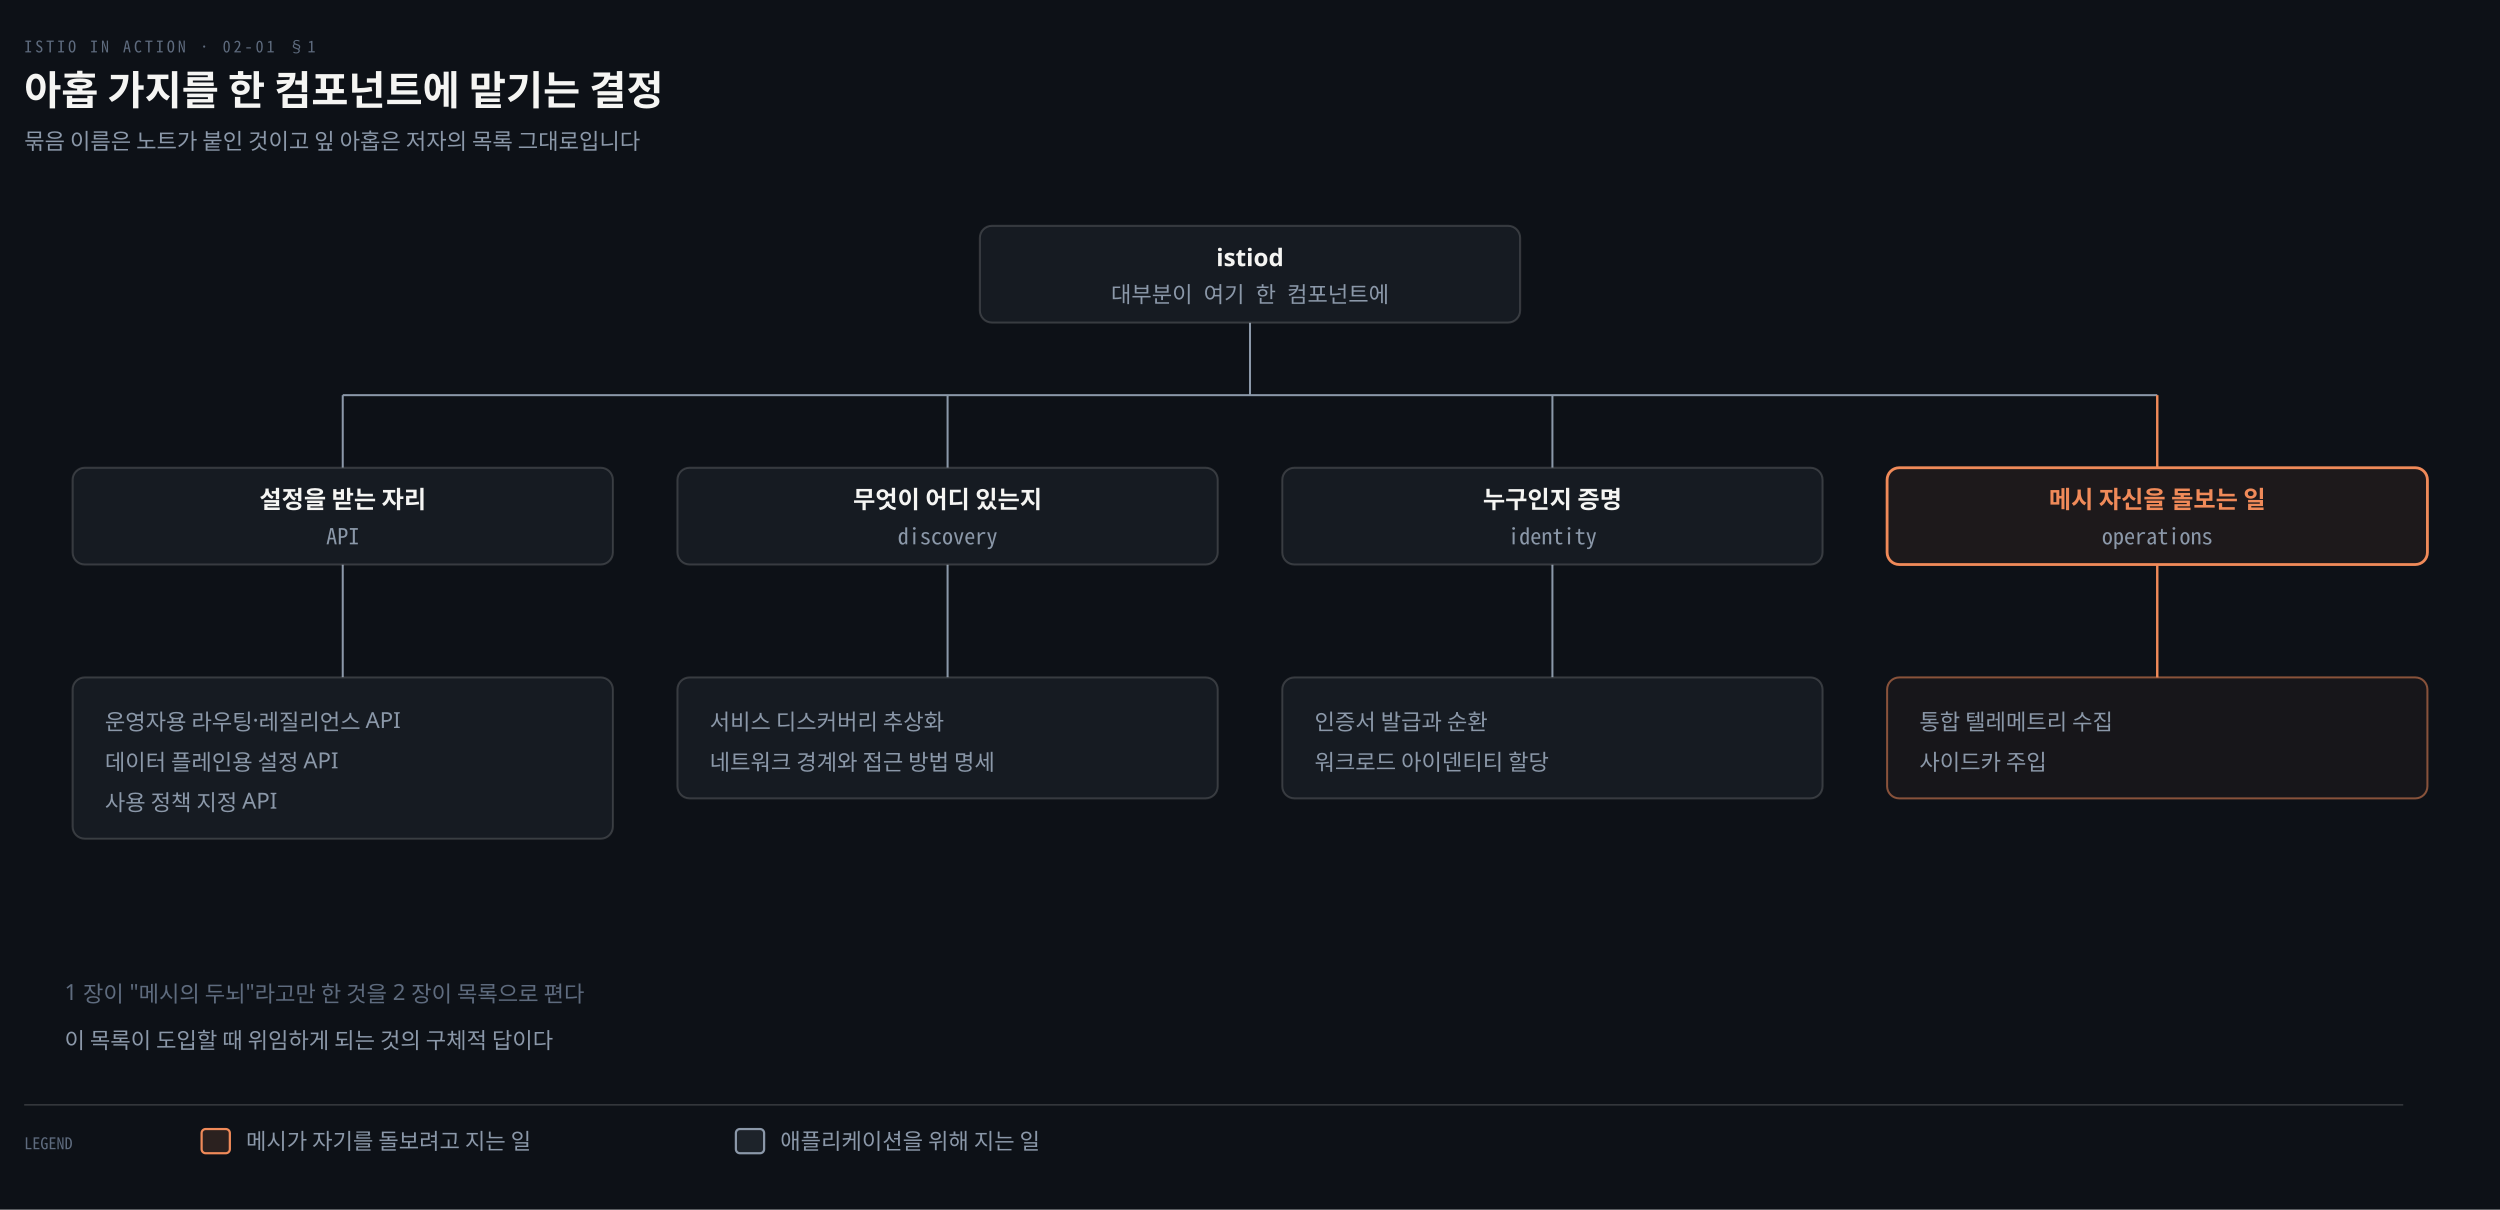
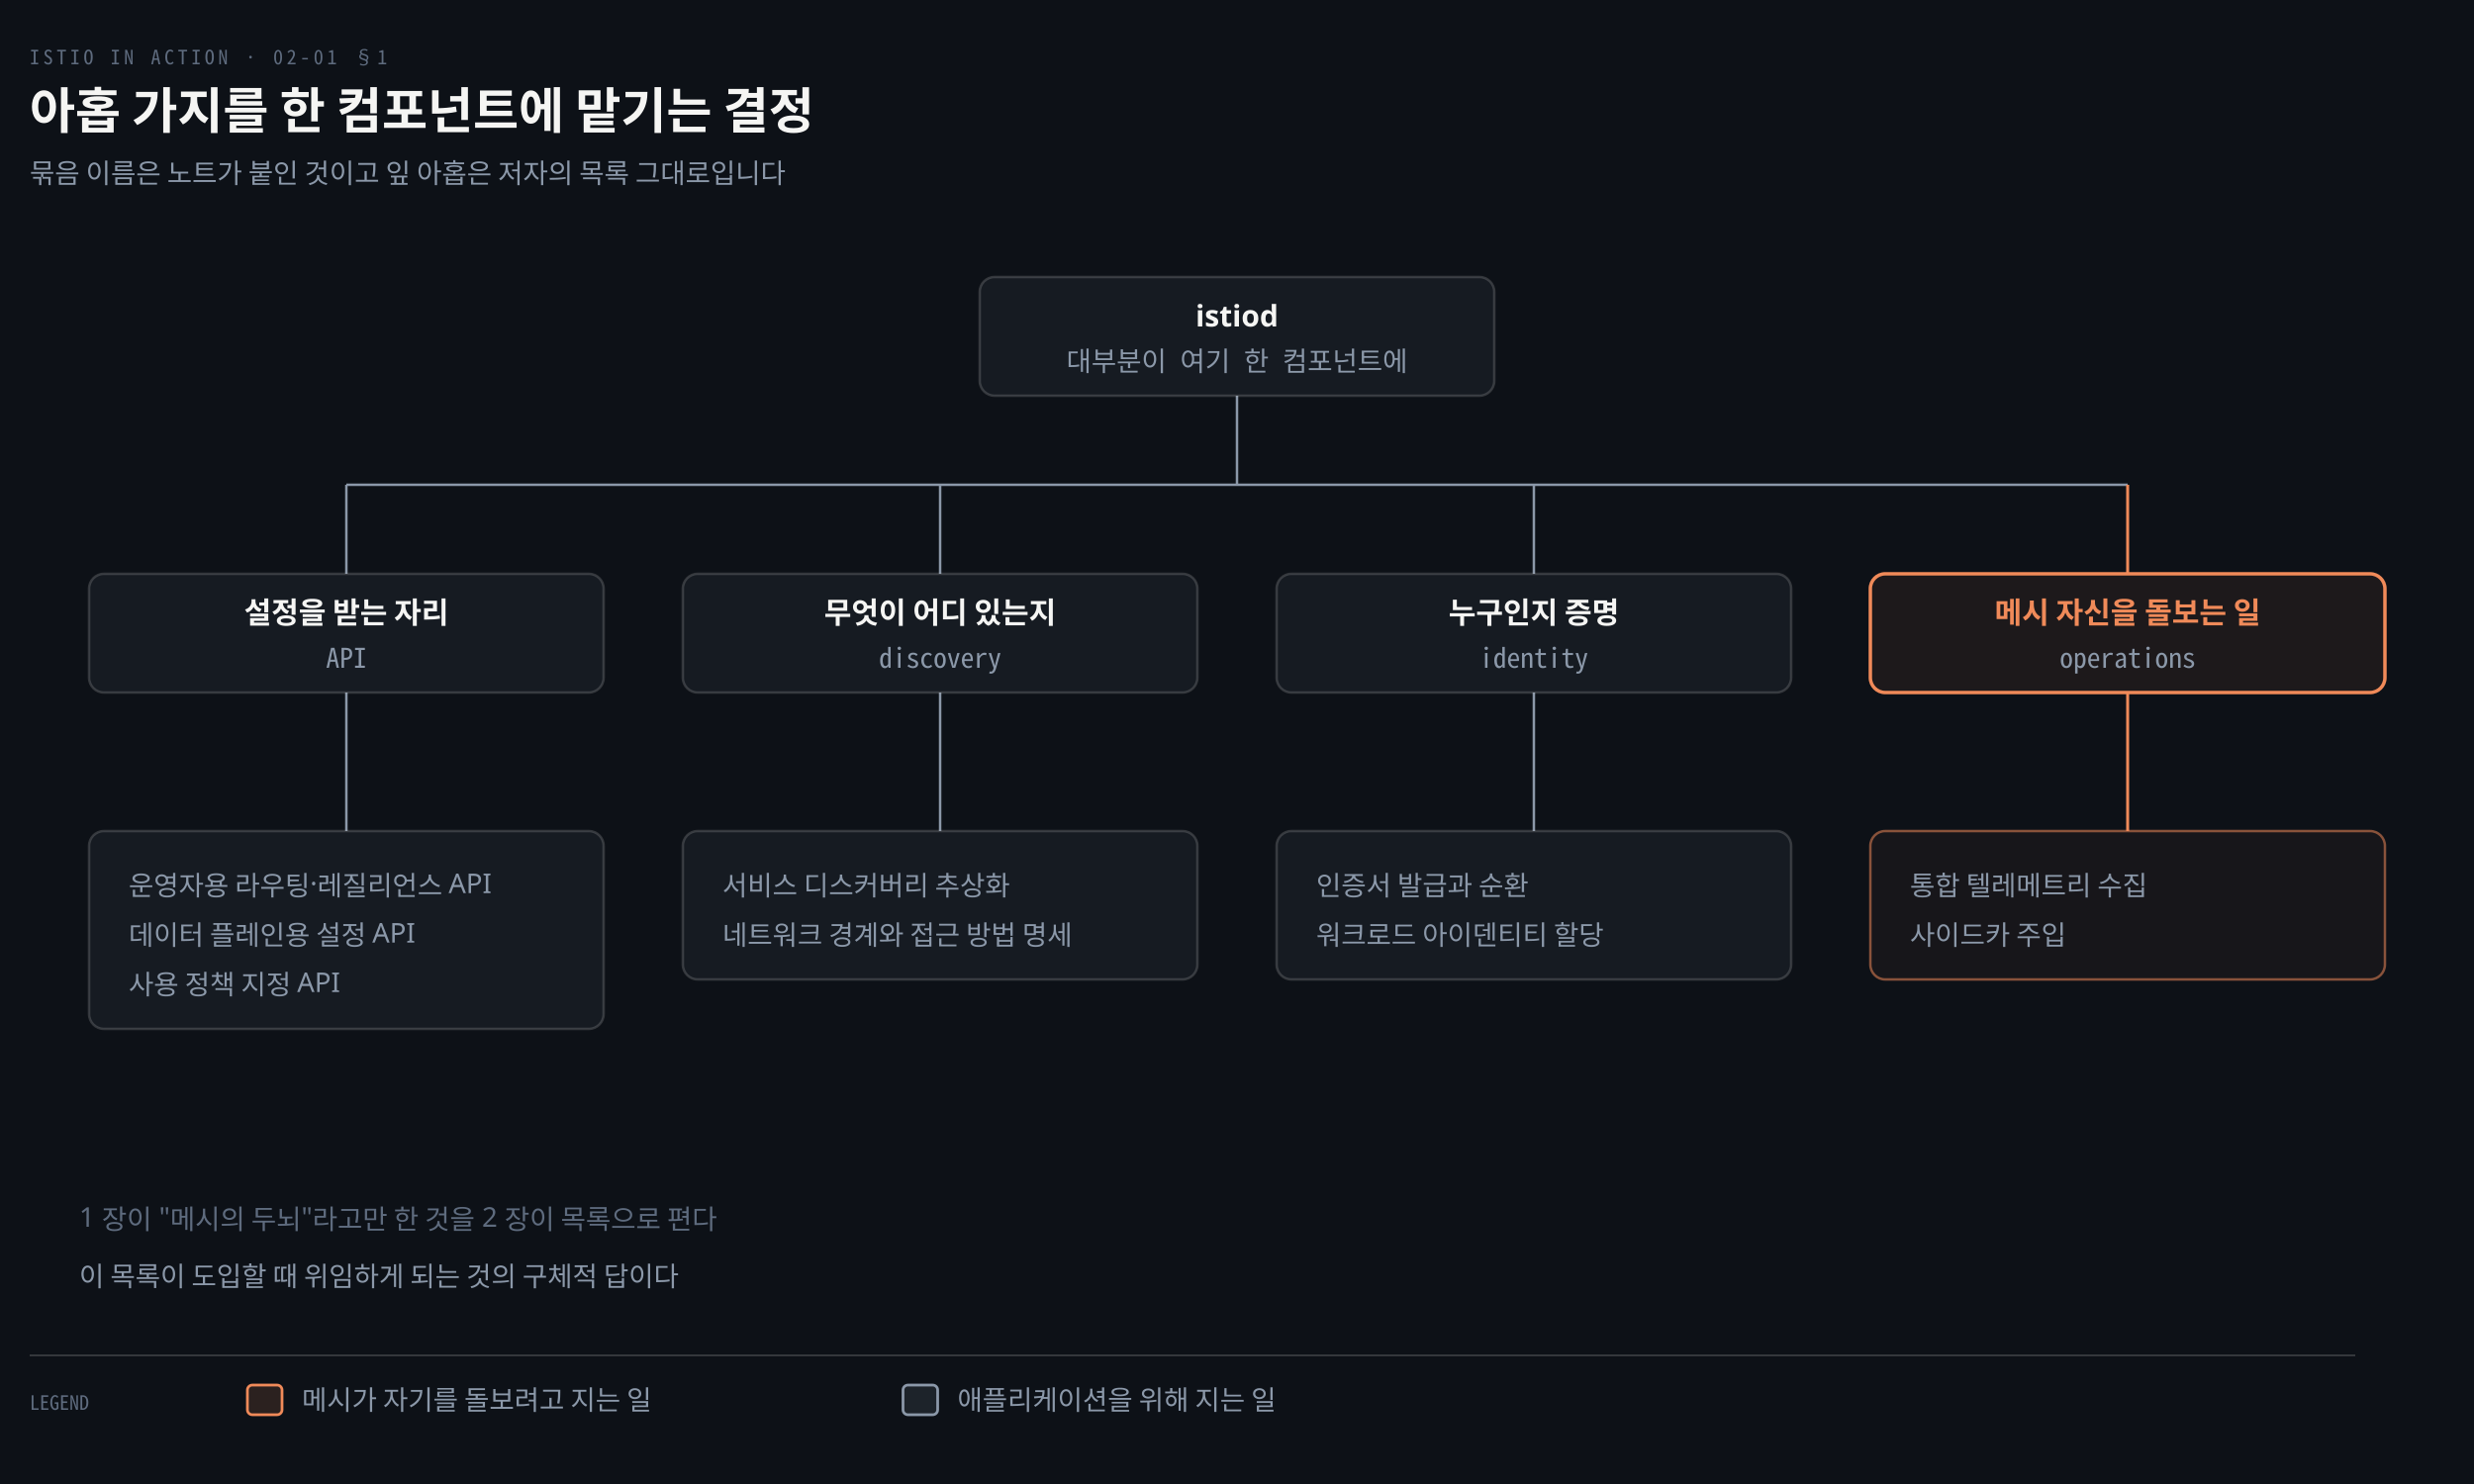
- <svg xmlns="http://www.w3.org/2000/svg" viewBox="0 0 1240 600" width="100%" role="img" aria-labelledby="dt dd">
+ <svg xmlns="http://www.w3.org/2000/svg" viewBox="0 0 1000 600" width="100%" role="img" aria-labelledby="dt dd">
  <defs>
    <marker id="ar" viewBox="0 0 8 8" refX="7" refY="4" markerWidth="6.5" markerHeight="6.5" orient="auto">
      <path d="M0 0 L8 4 L0 8 z" fill="#8B98A9" />
    </marker>
    <marker id="ok" viewBox="0 0 8 8" refX="7" refY="4" markerWidth="6.5" markerHeight="6.5" orient="auto">
      <path d="M0 0 L8 4 L0 8 z" fill="#3FB98C" />
    </marker>
    <marker id="warn" viewBox="0 0 8 8" refX="7" refY="4" markerWidth="6.5" markerHeight="6.5" orient="auto">
      <path d="M0 0 L8 4 L0 8 z" fill="#E3B341" />
    </marker>
    <marker id="bad" viewBox="0 0 8 8" refX="7" refY="4" markerWidth="6.5" markerHeight="6.5" orient="auto">
      <path d="M0 0 L8 4 L0 8 z" fill="#F0616D" />
    </marker>
    <marker id="info" viewBox="0 0 8 8" refX="7" refY="4" markerWidth="6.5" markerHeight="6.5" orient="auto">
      <path d="M0 0 L8 4 L0 8 z" fill="#6A95D8" />
    </marker>
    <marker id="acc" viewBox="0 0 8 8" refX="7" refY="4" markerWidth="6.5" markerHeight="6.5" orient="auto">
      <path d="M0 0 L8 4 L0 8 z" fill="#F08A59" />
    </marker>
    <marker id="soft" viewBox="0 0 8 8" refX="7" refY="4" markerWidth="6.5" markerHeight="6.5" orient="auto">
      <path d="M0 0 L8 4 L0 8 z" fill="#5E6B7E" />
    </marker>
  </defs>
-   <rect width="1240" height="600" fill="#0D1117" />
+   <rect width="1000" height="600" fill="#0D1117" />
  <text x="12" y="26" font-family="'Geist Mono','Noto Sans Mono CJK KR',monospace" font-size="8" letter-spacing="0.18em" fill="#5E6B7E">ISTIO IN ACTION · 02-01 §1</text>
  <text x="12" y="52" font-family="'Geist','Apple SD Gothic Neo','Noto Sans KR','Malgun Gothic',sans-serif" font-size="20" font-weight="600" fill="#F5F5F3">아홉 가지를 한 컴포넌트에 맡기는 결정</text>
  <text x="12" y="74" font-family="'Geist','Apple SD Gothic Neo','Noto Sans KR','Malgun Gothic',sans-serif" font-size="11" fill="#8B98A9">묶음 이름은 노트가 붙인 것이고 잎 아홉은 저자의 목록 그대로입니다</text>
-   <line x1="620.0" y1="160" x2="620.0" y2="196" stroke="#8B98A9" stroke-width="1.0" />
-   <line x1="170.0" y1="196" x2="1070.0" y2="196" stroke="#8B98A9" stroke-width="1.0" />
-   <line x1="170.0" y1="196" x2="170.0" y2="232" stroke="#8B98A9" stroke-width="1.0" />
-   <line x1="170.0" y1="280" x2="170.0" y2="336" stroke="#8B98A9" stroke-width="1.0" />
-   <line x1="470.0" y1="196" x2="470.0" y2="232" stroke="#8B98A9" stroke-width="1.0" />
-   <line x1="470.0" y1="280" x2="470.0" y2="336" stroke="#8B98A9" stroke-width="1.0" />
-   <line x1="770.0" y1="196" x2="770.0" y2="232" stroke="#8B98A9" stroke-width="1.0" />
-   <line x1="770.0" y1="280" x2="770.0" y2="336" stroke="#8B98A9" stroke-width="1.0" />
-   <line x1="1070.0" y1="196" x2="1070.0" y2="232" stroke="#F08A59" stroke-width="1.2" />
-   <line x1="1070.0" y1="280" x2="1070.0" y2="336" stroke="#F08A59" stroke-width="1.2" />
-   <rect x="486" y="112" width="268" height="48" rx="6" fill="#161B22" stroke="rgba(191,192,192,0.22)" stroke-width="1.0" />
-   <text x="620.0" y="132" text-anchor="middle" font-family="'Geist','Apple SD Gothic Neo','Noto Sans KR','Malgun Gothic',sans-serif" font-size="12" font-weight="600" fill="#F5F5F3">istiod</text>
-   <text x="620.0" y="150" text-anchor="middle" font-family="'Geist Mono','Noto Sans Mono CJK KR',monospace" font-size="11" font-weight="400" fill="#8B98A9">대부분이 여기 한 컴포넌트에</text>
-   <rect x="36" y="232" width="268" height="48" rx="6" fill="#161B22" stroke="rgba(191,192,192,0.22)" stroke-width="1.0" />
-   <text x="170.0" y="252" text-anchor="middle" font-family="'Geist','Apple SD Gothic Neo','Noto Sans KR','Malgun Gothic',sans-serif" font-size="12" font-weight="600" fill="#F5F5F3">설정을 받는 자리</text>
-   <text x="170.0" y="270" text-anchor="middle" font-family="'Geist Mono','Noto Sans Mono CJK KR',monospace" font-size="11" font-weight="400" fill="#8B98A9">API</text>
-   <rect x="336" y="232" width="268" height="48" rx="6" fill="#161B22" stroke="rgba(191,192,192,0.22)" stroke-width="1.0" />
-   <text x="470.0" y="252" text-anchor="middle" font-family="'Geist','Apple SD Gothic Neo','Noto Sans KR','Malgun Gothic',sans-serif" font-size="12" font-weight="600" fill="#F5F5F3">무엇이 어디 있는지</text>
-   <text x="470.0" y="270" text-anchor="middle" font-family="'Geist Mono','Noto Sans Mono CJK KR',monospace" font-size="11" font-weight="400" fill="#8B98A9">discovery</text>
-   <rect x="636" y="232" width="268" height="48" rx="6" fill="#161B22" stroke="rgba(191,192,192,0.22)" stroke-width="1.0" />
-   <text x="770.0" y="252" text-anchor="middle" font-family="'Geist','Apple SD Gothic Neo','Noto Sans KR','Malgun Gothic',sans-serif" font-size="12" font-weight="600" fill="#F5F5F3">누구인지 증명</text>
-   <text x="770.0" y="270" text-anchor="middle" font-family="'Geist Mono','Noto Sans Mono CJK KR',monospace" font-size="11" font-weight="400" fill="#8B98A9">identity</text>
-   <rect x="936" y="232" width="268" height="48" rx="6" fill="#F08A5912" stroke="#F08A59" stroke-width="1.4" />
-   <text x="1070.0" y="252" text-anchor="middle" font-family="'Geist','Apple SD Gothic Neo','Noto Sans KR','Malgun Gothic',sans-serif" font-size="12" font-weight="600" fill="#F08A59">메시 자신을 돌보는 일</text>
-   <text x="1070.0" y="270" text-anchor="middle" font-family="'Geist Mono','Noto Sans Mono CJK KR',monospace" font-size="11" font-weight="400" fill="#8B98A9">operations</text>
-   <rect x="36" y="336" width="268" height="80" rx="6" fill="#161B22" stroke="rgba(191,192,192,0.22)" stroke-width="1.0" />
+   <line x1="500.0" y1="160" x2="500.0" y2="196" stroke="#8B98A9" stroke-width="1.0" />
+   <line x1="140.0" y1="196" x2="860.0" y2="196" stroke="#8B98A9" stroke-width="1.0" />
+   <line x1="140.0" y1="196" x2="140.0" y2="232" stroke="#8B98A9" stroke-width="1.0" />
+   <line x1="140.0" y1="280" x2="140.0" y2="336" stroke="#8B98A9" stroke-width="1.0" />
+   <line x1="380.0" y1="196" x2="380.0" y2="232" stroke="#8B98A9" stroke-width="1.0" />
+   <line x1="380.0" y1="280" x2="380.0" y2="336" stroke="#8B98A9" stroke-width="1.0" />
+   <line x1="620.0" y1="196" x2="620.0" y2="232" stroke="#8B98A9" stroke-width="1.0" />
+   <line x1="620.0" y1="280" x2="620.0" y2="336" stroke="#8B98A9" stroke-width="1.0" />
+   <line x1="860.0" y1="196" x2="860.0" y2="232" stroke="#F08A59" stroke-width="1.2" />
+   <line x1="860.0" y1="280" x2="860.0" y2="336" stroke="#F08A59" stroke-width="1.2" />
+   <rect x="396" y="112" width="208" height="48" rx="6" fill="#161B22" stroke="rgba(191,192,192,0.22)" stroke-width="1.0" />
+   <text x="500.0" y="132" text-anchor="middle" font-family="'Geist','Apple SD Gothic Neo','Noto Sans KR','Malgun Gothic',sans-serif" font-size="12" font-weight="600" fill="#F5F5F3">istiod</text>
+   <text x="500.0" y="150" text-anchor="middle" font-family="'Geist Mono','Noto Sans Mono CJK KR',monospace" font-size="11" font-weight="400" fill="#8B98A9">대부분이 여기 한 컴포넌트에</text>
+   <rect x="36" y="232" width="208" height="48" rx="6" fill="#161B22" stroke="rgba(191,192,192,0.22)" stroke-width="1.0" />
+   <text x="140.0" y="252" text-anchor="middle" font-family="'Geist','Apple SD Gothic Neo','Noto Sans KR','Malgun Gothic',sans-serif" font-size="12" font-weight="600" fill="#F5F5F3">설정을 받는 자리</text>
+   <text x="140.0" y="270" text-anchor="middle" font-family="'Geist Mono','Noto Sans Mono CJK KR',monospace" font-size="11" font-weight="400" fill="#8B98A9">API</text>
+   <rect x="276" y="232" width="208" height="48" rx="6" fill="#161B22" stroke="rgba(191,192,192,0.22)" stroke-width="1.0" />
+   <text x="380.0" y="252" text-anchor="middle" font-family="'Geist','Apple SD Gothic Neo','Noto Sans KR','Malgun Gothic',sans-serif" font-size="12" font-weight="600" fill="#F5F5F3">무엇이 어디 있는지</text>
+   <text x="380.0" y="270" text-anchor="middle" font-family="'Geist Mono','Noto Sans Mono CJK KR',monospace" font-size="11" font-weight="400" fill="#8B98A9">discovery</text>
+   <rect x="516" y="232" width="208" height="48" rx="6" fill="#161B22" stroke="rgba(191,192,192,0.22)" stroke-width="1.0" />
+   <text x="620.0" y="252" text-anchor="middle" font-family="'Geist','Apple SD Gothic Neo','Noto Sans KR','Malgun Gothic',sans-serif" font-size="12" font-weight="600" fill="#F5F5F3">누구인지 증명</text>
+   <text x="620.0" y="270" text-anchor="middle" font-family="'Geist Mono','Noto Sans Mono CJK KR',monospace" font-size="11" font-weight="400" fill="#8B98A9">identity</text>
+   <rect x="756" y="232" width="208" height="48" rx="6" fill="#F08A5912" stroke="#F08A59" stroke-width="1.4" />
+   <text x="860.0" y="252" text-anchor="middle" font-family="'Geist','Apple SD Gothic Neo','Noto Sans KR','Malgun Gothic',sans-serif" font-size="12" font-weight="600" fill="#F08A59">메시 자신을 돌보는 일</text>
+   <text x="860.0" y="270" text-anchor="middle" font-family="'Geist Mono','Noto Sans Mono CJK KR',monospace" font-size="11" font-weight="400" fill="#8B98A9">operations</text>
+   <rect x="36" y="336" width="208" height="80" rx="6" fill="#161B22" stroke="rgba(191,192,192,0.22)" stroke-width="1.0" />
  <text x="52" y="362" text-anchor="start" font-family="'Geist','Apple SD Gothic Neo','Noto Sans KR','Malgun Gothic',sans-serif" font-size="11" font-weight="400" fill="#8B98A9">운영자용 라우팅·레질리언스 API</text>
  <text x="52" y="382" text-anchor="start" font-family="'Geist','Apple SD Gothic Neo','Noto Sans KR','Malgun Gothic',sans-serif" font-size="11" font-weight="400" fill="#8B98A9">데이터 플레인용 설정 API</text>
  <text x="52" y="402" text-anchor="start" font-family="'Geist','Apple SD Gothic Neo','Noto Sans KR','Malgun Gothic',sans-serif" font-size="11" font-weight="400" fill="#8B98A9">사용 정책 지정 API</text>
-   <rect x="336" y="336" width="268" height="60" rx="6" fill="#161B22" stroke="rgba(191,192,192,0.22)" stroke-width="1.0" />
-   <text x="352" y="362" text-anchor="start" font-family="'Geist','Apple SD Gothic Neo','Noto Sans KR','Malgun Gothic',sans-serif" font-size="11" font-weight="400" fill="#8B98A9">서비스 디스커버리 추상화</text>
-   <text x="352" y="382" text-anchor="start" font-family="'Geist','Apple SD Gothic Neo','Noto Sans KR','Malgun Gothic',sans-serif" font-size="11" font-weight="400" fill="#8B98A9">네트워크 경계와 접근 방법 명세</text>
-   <rect x="636" y="336" width="268" height="60" rx="6" fill="#161B22" stroke="rgba(191,192,192,0.22)" stroke-width="1.0" />
-   <text x="652" y="362" text-anchor="start" font-family="'Geist','Apple SD Gothic Neo','Noto Sans KR','Malgun Gothic',sans-serif" font-size="11" font-weight="400" fill="#8B98A9">인증서 발급과 순환</text>
-   <text x="652" y="382" text-anchor="start" font-family="'Geist','Apple SD Gothic Neo','Noto Sans KR','Malgun Gothic',sans-serif" font-size="11" font-weight="400" fill="#8B98A9">워크로드 아이덴티티 할당</text>
-   <rect x="936" y="336" width="268" height="60" rx="6" fill="#F08A590C" stroke="#F08A5988" stroke-width="1" />
-   <text x="952" y="362" text-anchor="start" font-family="'Geist','Apple SD Gothic Neo','Noto Sans KR','Malgun Gothic',sans-serif" font-size="11" font-weight="400" fill="#8B98A9">통합 텔레메트리 수집</text>
-   <text x="952" y="382" text-anchor="start" font-family="'Geist','Apple SD Gothic Neo','Noto Sans KR','Malgun Gothic',sans-serif" font-size="11" font-weight="400" fill="#8B98A9">사이드카 주입</text>
+   <rect x="276" y="336" width="208" height="60" rx="6" fill="#161B22" stroke="rgba(191,192,192,0.22)" stroke-width="1.0" />
+   <text x="292" y="362" text-anchor="start" font-family="'Geist','Apple SD Gothic Neo','Noto Sans KR','Malgun Gothic',sans-serif" font-size="11" font-weight="400" fill="#8B98A9">서비스 디스커버리 추상화</text>
+   <text x="292" y="382" text-anchor="start" font-family="'Geist','Apple SD Gothic Neo','Noto Sans KR','Malgun Gothic',sans-serif" font-size="11" font-weight="400" fill="#8B98A9">네트워크 경계와 접근 방법 명세</text>
+   <rect x="516" y="336" width="208" height="60" rx="6" fill="#161B22" stroke="rgba(191,192,192,0.22)" stroke-width="1.0" />
+   <text x="532" y="362" text-anchor="start" font-family="'Geist','Apple SD Gothic Neo','Noto Sans KR','Malgun Gothic',sans-serif" font-size="11" font-weight="400" fill="#8B98A9">인증서 발급과 순환</text>
+   <text x="532" y="382" text-anchor="start" font-family="'Geist','Apple SD Gothic Neo','Noto Sans KR','Malgun Gothic',sans-serif" font-size="11" font-weight="400" fill="#8B98A9">워크로드 아이덴티티 할당</text>
+   <rect x="756" y="336" width="208" height="60" rx="6" fill="#F08A590C" stroke="#F08A5988" stroke-width="1" />
+   <text x="772" y="362" text-anchor="start" font-family="'Geist','Apple SD Gothic Neo','Noto Sans KR','Malgun Gothic',sans-serif" font-size="11" font-weight="400" fill="#8B98A9">통합 텔레메트리 수집</text>
+   <text x="772" y="382" text-anchor="start" font-family="'Geist','Apple SD Gothic Neo','Noto Sans KR','Malgun Gothic',sans-serif" font-size="11" font-weight="400" fill="#8B98A9">사이드카 주입</text>
  <text x="32" y="496" text-anchor="start" font-family="'Geist','Apple SD Gothic Neo','Noto Sans KR','Malgun Gothic',sans-serif" font-size="11" font-weight="400" fill="#5E6B7E">1 장이 "메시의 두뇌"라고만 한 것을 2 장이 목록으로 편다</text>
  <text x="32" y="520" text-anchor="start" font-family="'Geist','Apple SD Gothic Neo','Noto Sans KR','Malgun Gothic',sans-serif" font-size="11" font-weight="400" fill="#8B98A9">이 목록이 도입할 때 위임하게 되는 것의 구체적 답이다</text>
-   <line x1="12" y1="548" x2="1192" y2="548" stroke="rgba(191,192,192,0.22)" stroke-width="0.8" />
+   <line x1="12" y1="548" x2="952" y2="548" stroke="rgba(191,192,192,0.22)" stroke-width="0.8" />
  <text x="12" y="570" text-anchor="start" font-family="'Geist Mono','Noto Sans Mono CJK KR',monospace" font-size="8" font-weight="400" fill="#5E6B7E">LEGEND</text>
  <rect x="100" y="560" width="14" height="12" rx="2" fill="#F08A5922" stroke="#F08A59" stroke-width="1.1" />
  <text x="122" y="570" text-anchor="start" font-family="'Geist','Apple SD Gothic Neo','Noto Sans KR','Malgun Gothic',sans-serif" font-size="11" font-weight="400" fill="#8B98A9">메시가 자기를 돌보려고 지는 일</text>
  <rect x="365" y="560" width="14" height="12" rx="2" fill="#8B98A922" stroke="#8B98A9" stroke-width="1.1" />
  <text x="387" y="570" text-anchor="start" font-family="'Geist','Apple SD Gothic Neo','Noto Sans KR','Malgun Gothic',sans-serif" font-size="11" font-weight="400" fill="#8B98A9">애플리케이션을 위해 지는 일</text>
</svg>
